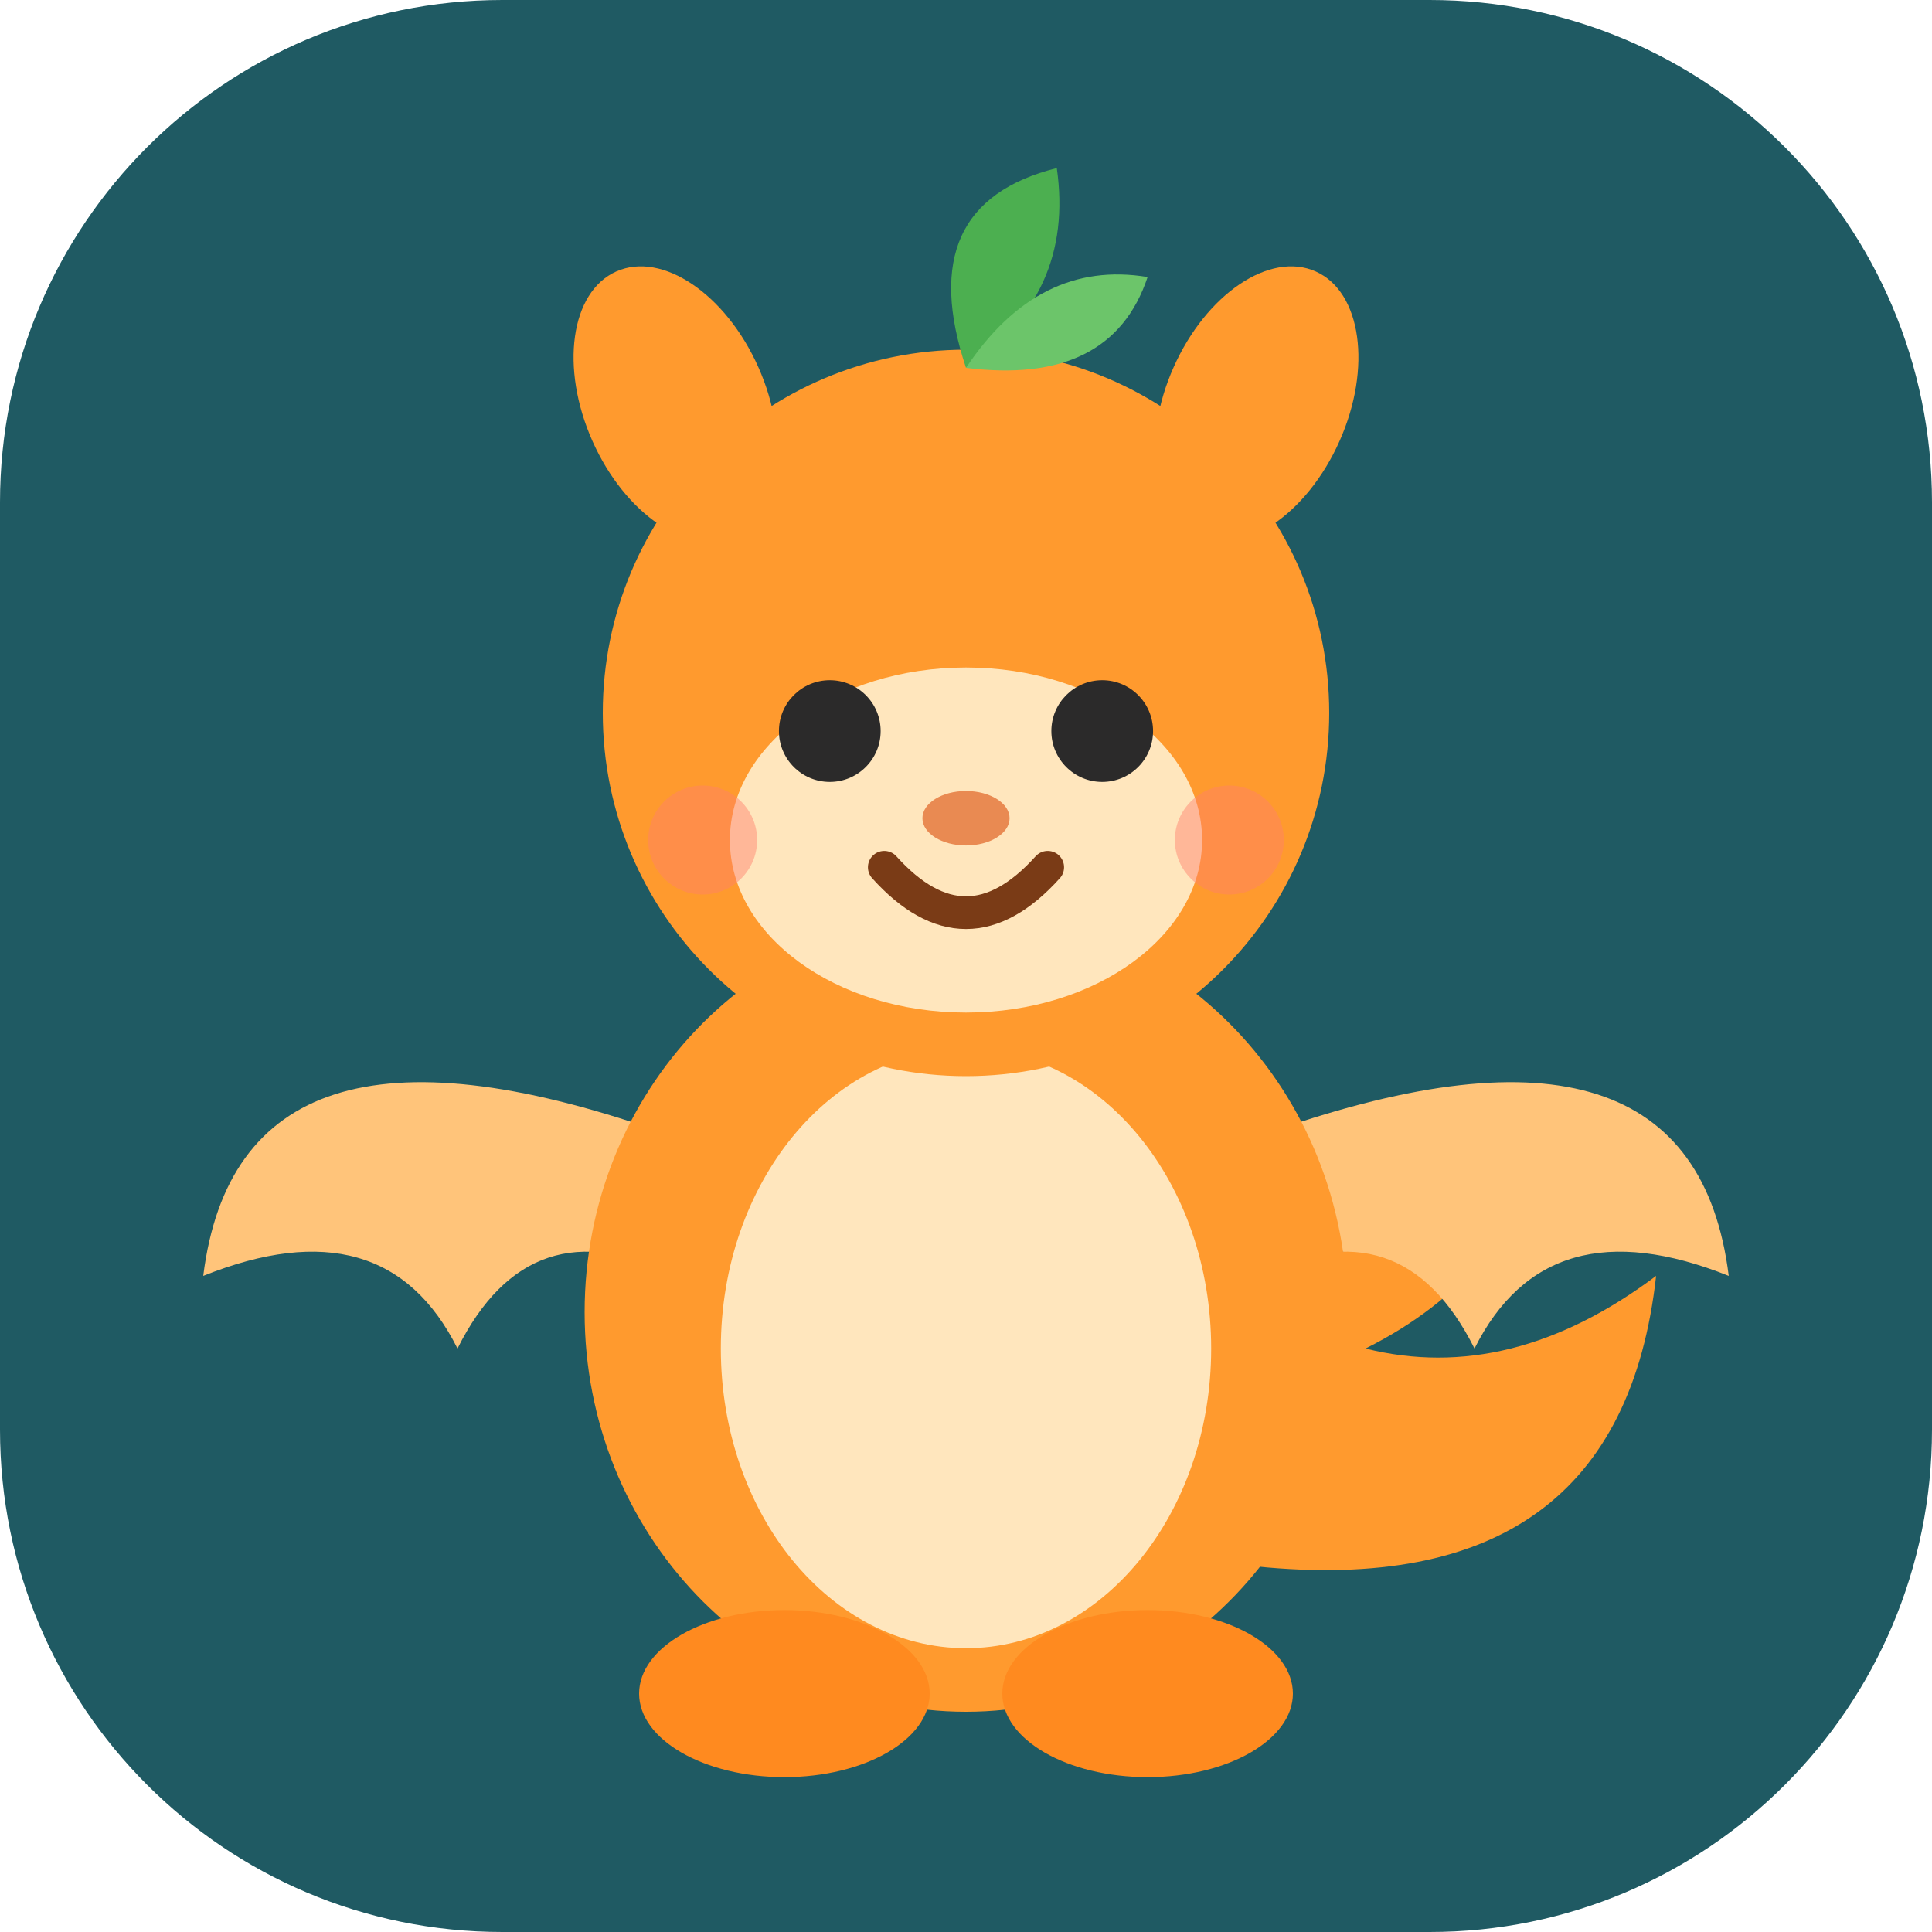
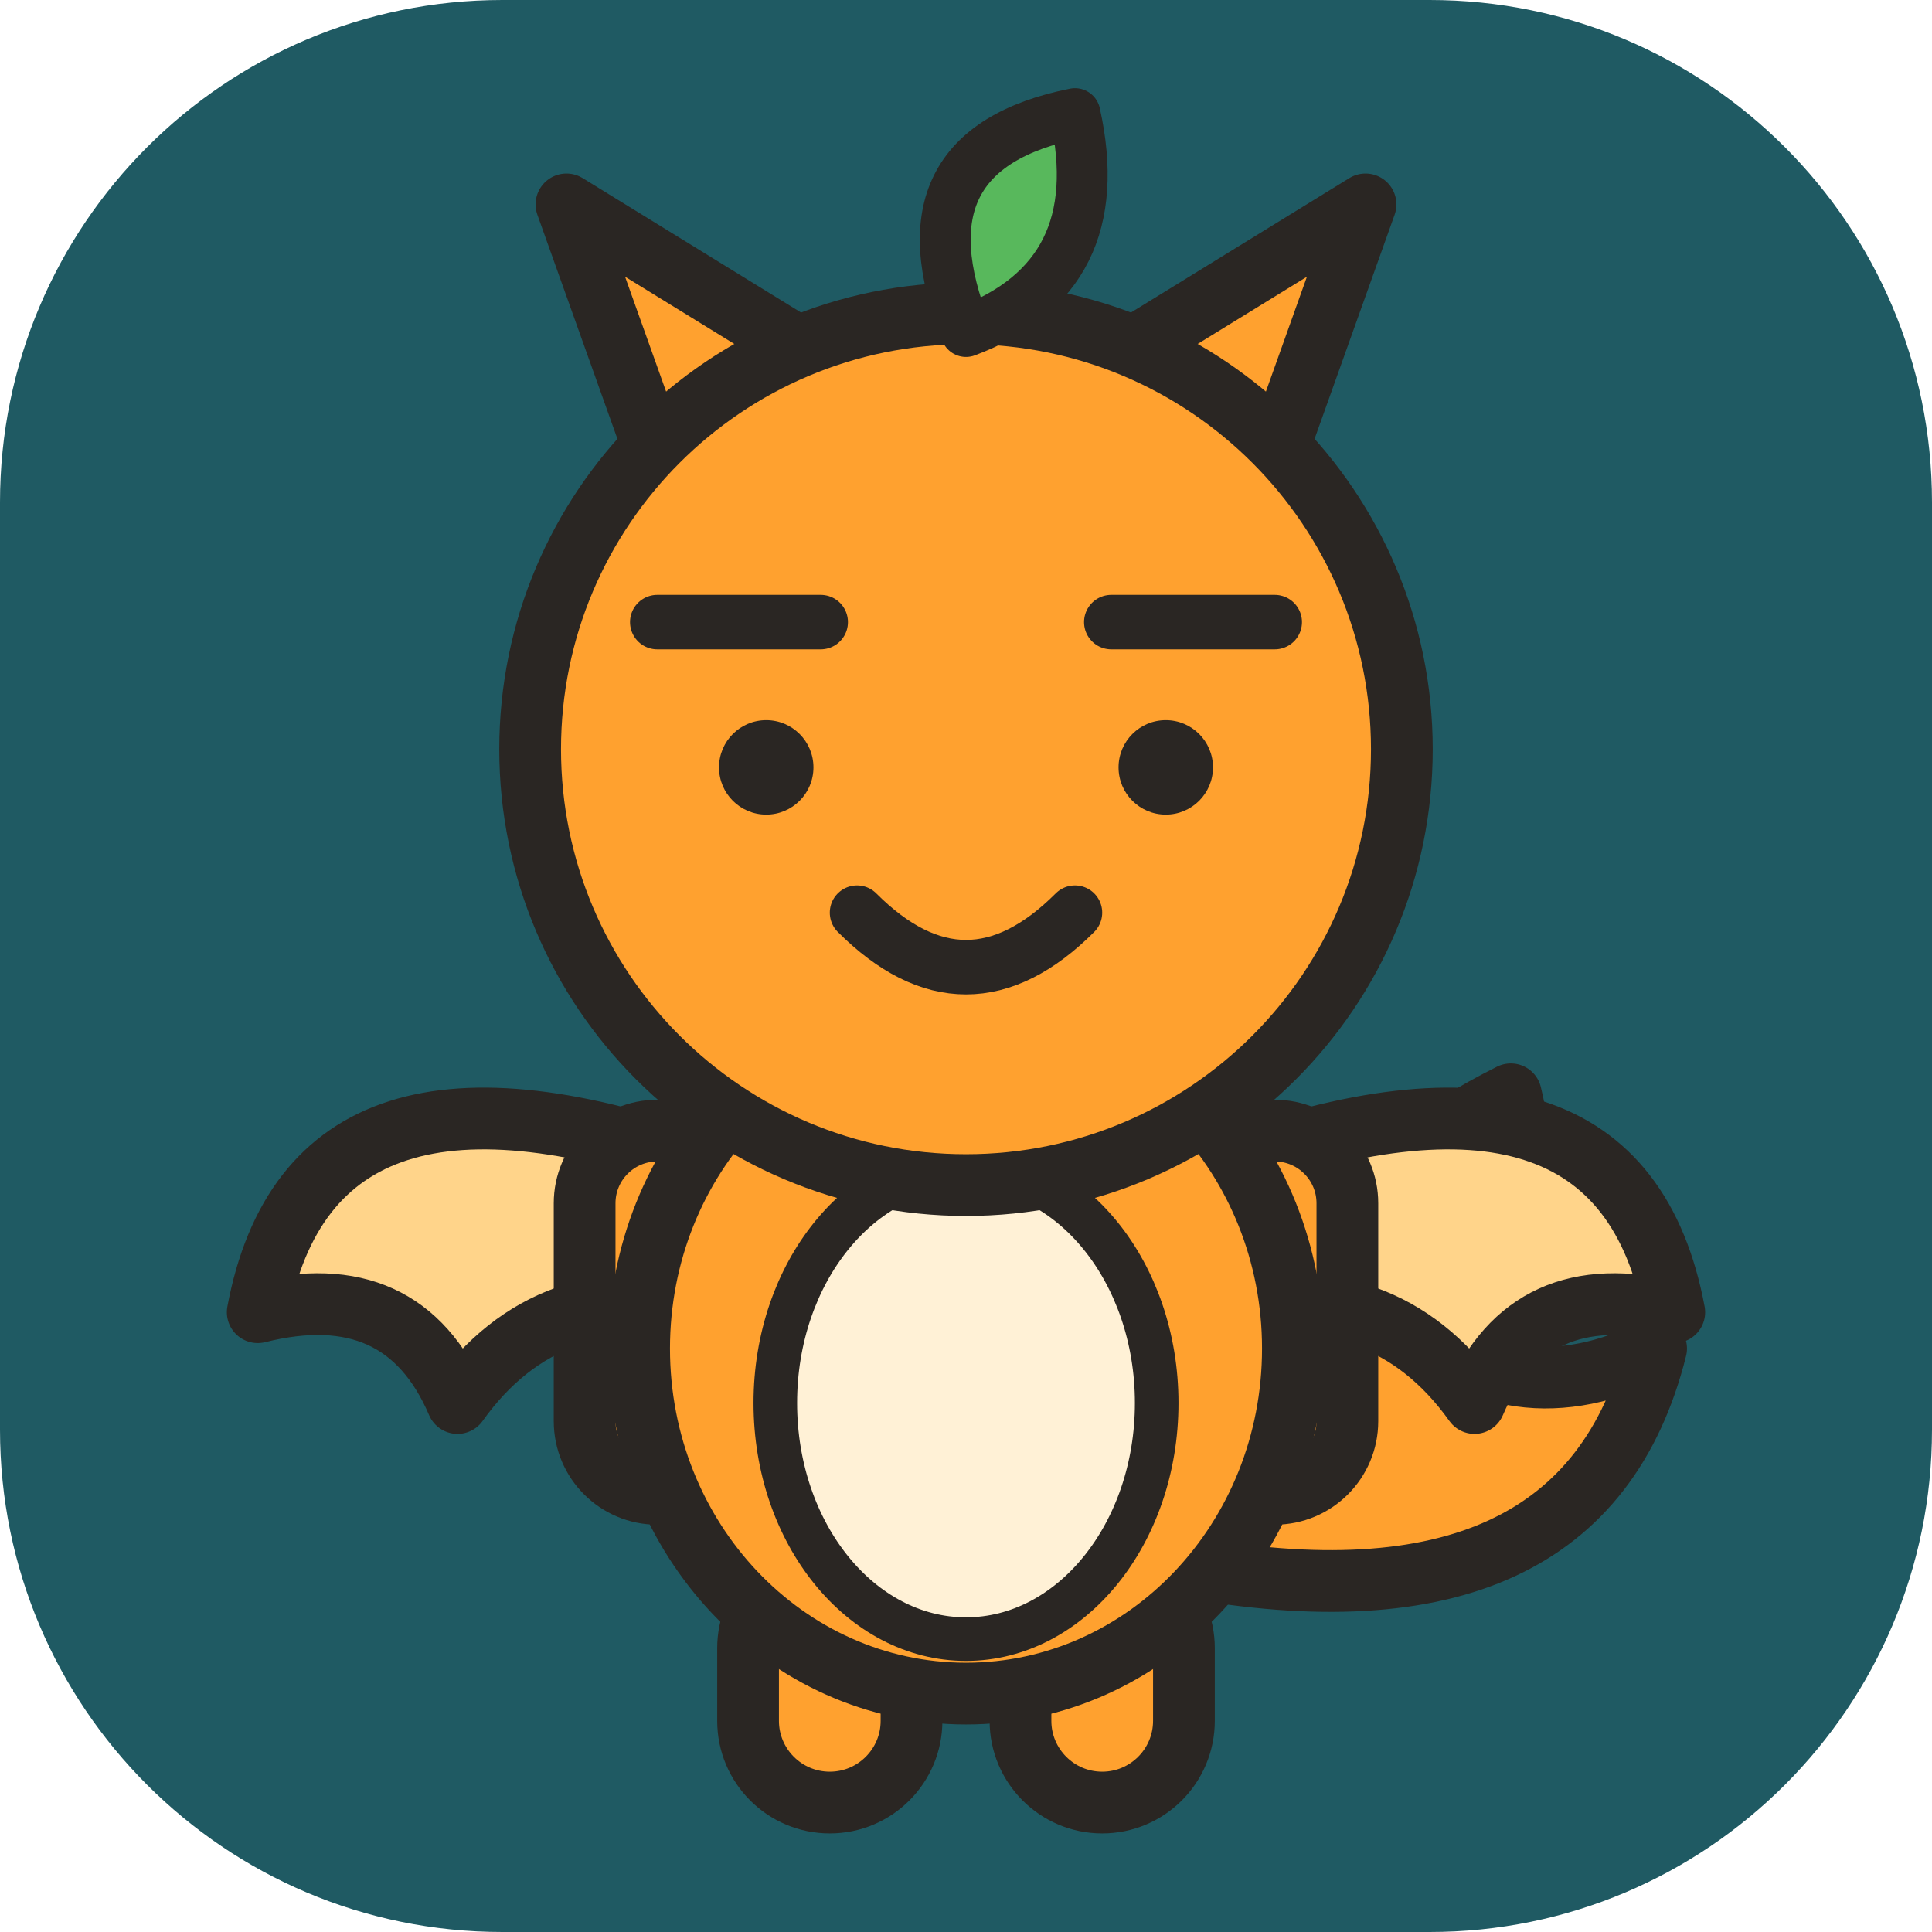
<svg xmlns="http://www.w3.org/2000/svg" viewBox="0 0 100 100">
  <rect width="100" height="100" rx="26" fill="#1f5a63" />
-   <g transform="translate(3 4) scale(.94)">
-     <path d="M66 82Q86 84 88 66Q80 72 72 70Q80 66 82 58Q70 62 66 72Z" fill="#ff9a2e" />
-     <path d="M33 58Q10 50 8 66Q18 62 22 70Q26 62 34 66Z" fill="#ffc47a" />
-     <path d="M67 58Q90 50 92 66Q82 62 78 70Q74 62 66 66Z" fill="#ffc47a" />
-     <ellipse cx="50" cy="68" rx="21" ry="22" fill="#ff9a2e" />
-     <ellipse cx="50" cy="70" rx="13.5" ry="16.5" fill="#ffe6bd" />
-     <ellipse cx="40" cy="89" rx="8" ry="4.6" fill="#ff8a1f" />
-     <ellipse cx="60" cy="89" rx="8" ry="4.6" fill="#ff8a1f" />
-     <ellipse cx="34" cy="18" rx="5" ry="8" fill="#ff9a2e" transform="rotate(-24 34 18)" />
-     <ellipse cx="66" cy="18" rx="5" ry="8" fill="#ff9a2e" transform="rotate(24 66 18)" />
-     <circle cx="50" cy="35" r="20" fill="#ff9a2e" />
-     <ellipse cx="50" cy="42" rx="13" ry="9.5" fill="#ffe6bd" />
-     <path d="M50 16Q47 7 55 5Q56 12 50 16Z" fill="#4caf50" />
-     <path d="M50 16Q54 10 60 11Q58 17 50 16Z" fill="#6cc56a" />
-     <circle cx="42.5" cy="36" r="2.8" fill="#2b2a2a" />
-     <circle cx="57.5" cy="36" r="2.8" fill="#2b2a2a" />
-     <circle cx="35.5" cy="42" r="3" fill="#ff7f6b" opacity=".45" />
-     <circle cx="64.5" cy="42" r="3" fill="#ff7f6b" opacity=".45" />
-     <path d="M45.5 43.5Q50 48.5 54.5 43.5" fill="none" stroke="#7a3b16" stroke-width="1.8" stroke-linecap="round" />
-     <ellipse cx="50" cy="40.8" rx="2.4" ry="1.5" fill="#e98a52" />
+   <g transform="translate(3 4) scale(.94)" stroke="#2a2623" stroke-width="3.4" stroke-linejoin="round" stroke-linecap="round">
+     <path d="M62 82Q84 86 88 70Q80 74 74 68Q82 64 80 56Q68 62 64 74Z" fill="#ffa12f" />
+     <path d="M36 60Q14 52 11 68Q19 66 22 73Q27 66 36 68Z" fill="#ffd48a" />
+     <path d="M64 60Q86 52 89 68Q81 66 78 73Q73 66 64 68Z" fill="#ffd48a" />
+     <rect x="38" y="82" width="9" height="13" rx="4.5" fill="#ffa12f" />
+     <rect x="53" y="82" width="9" height="13" rx="4.5" fill="#ffa12f" />
+     <rect x="29" y="58" width="8" height="20" rx="4" fill="#ffa12f" />
+     <rect x="63" y="58" width="8" height="20" rx="4" fill="#ffa12f" />
+     <ellipse cx="50" cy="70" rx="18" ry="19" fill="#ffa12f" />
+     <ellipse cx="50" cy="73" rx="10.5" ry="13" fill="#fff1d6" stroke-width="2.4" />
+     <path d="M33 21L28 7L41 15Z" fill="#ffa12f" />
+     <path d="M67 21L72 7L59 15Z" fill="#ffa12f" />
+     <circle cx="50" cy="37" r="24" fill="#ffa12f" />
+     <path d="M50 14Q46 4 56 2Q58 11 50 14Z" fill="#58b85c" stroke-width="2.8" />
+     <path d="M33 30H42M58 30H67" fill="none" stroke-width="3" />
+     <circle cx="39" cy="38" r="2.6" fill="#2a2623" stroke="none" />
+     <circle cx="61" cy="38" r="2.6" fill="#2a2623" stroke="none" />
+     <path d="M44 46Q50 52 56 46" fill="none" stroke-width="3" />
  </g>
</svg>
